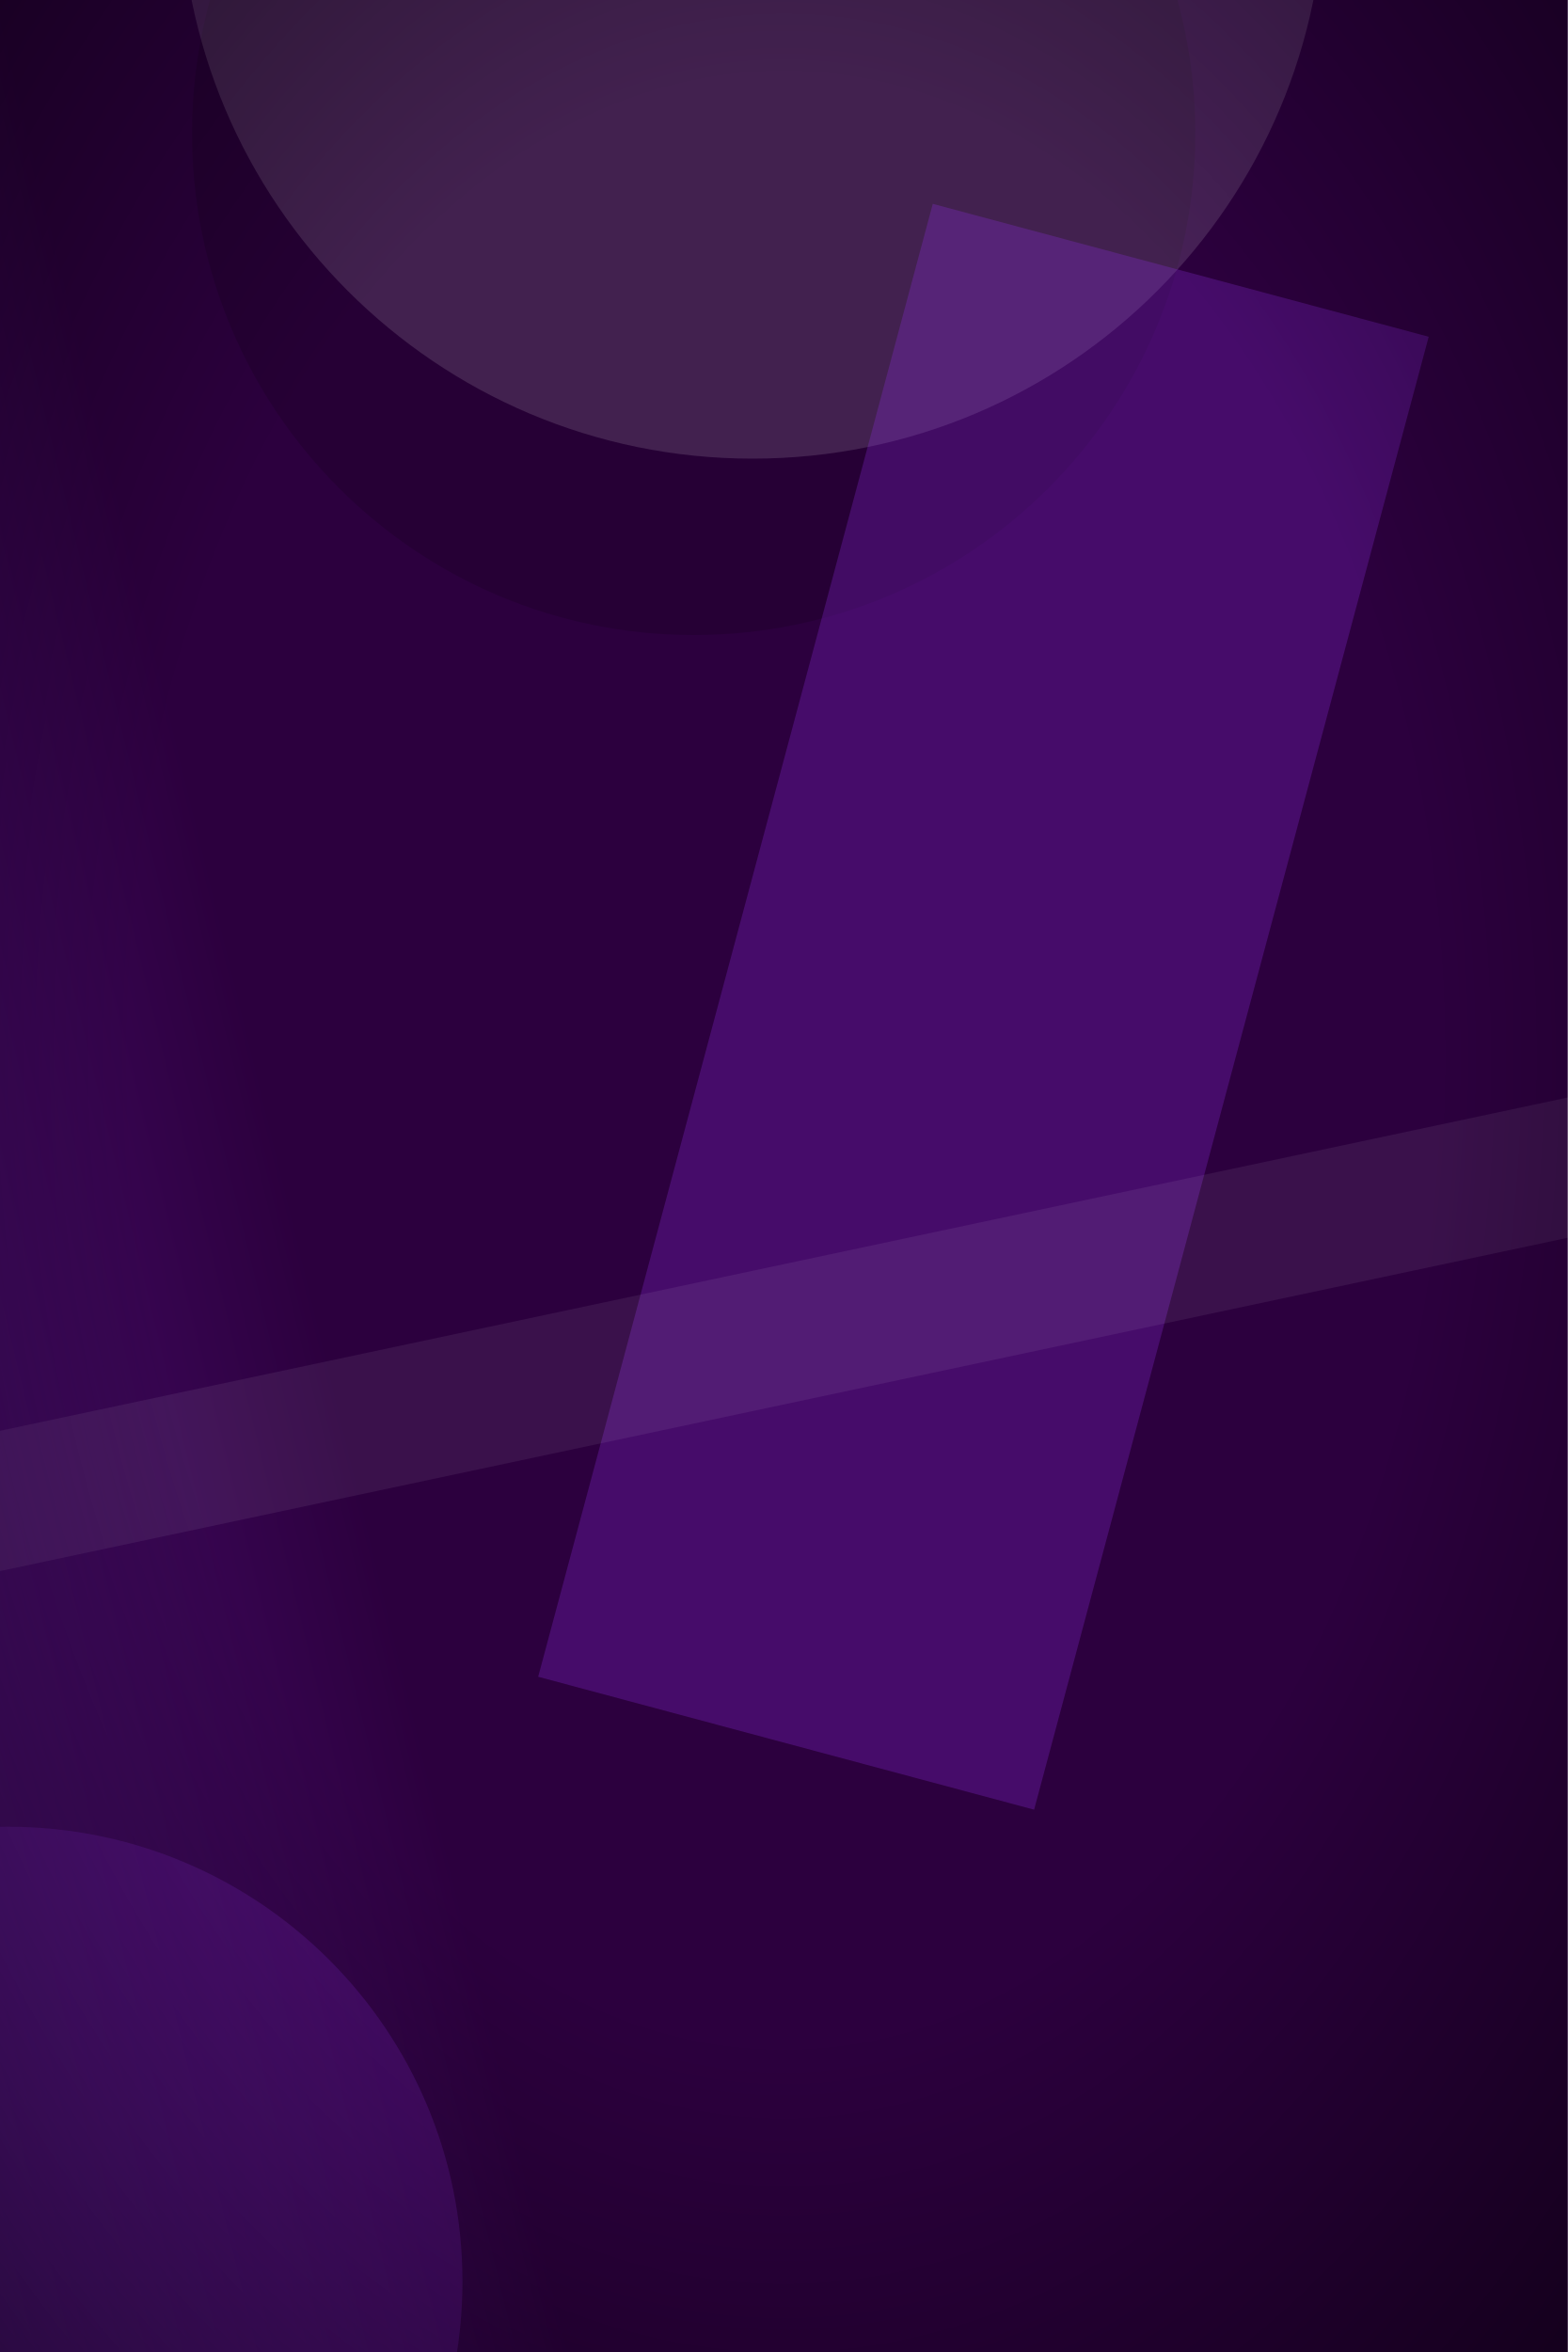
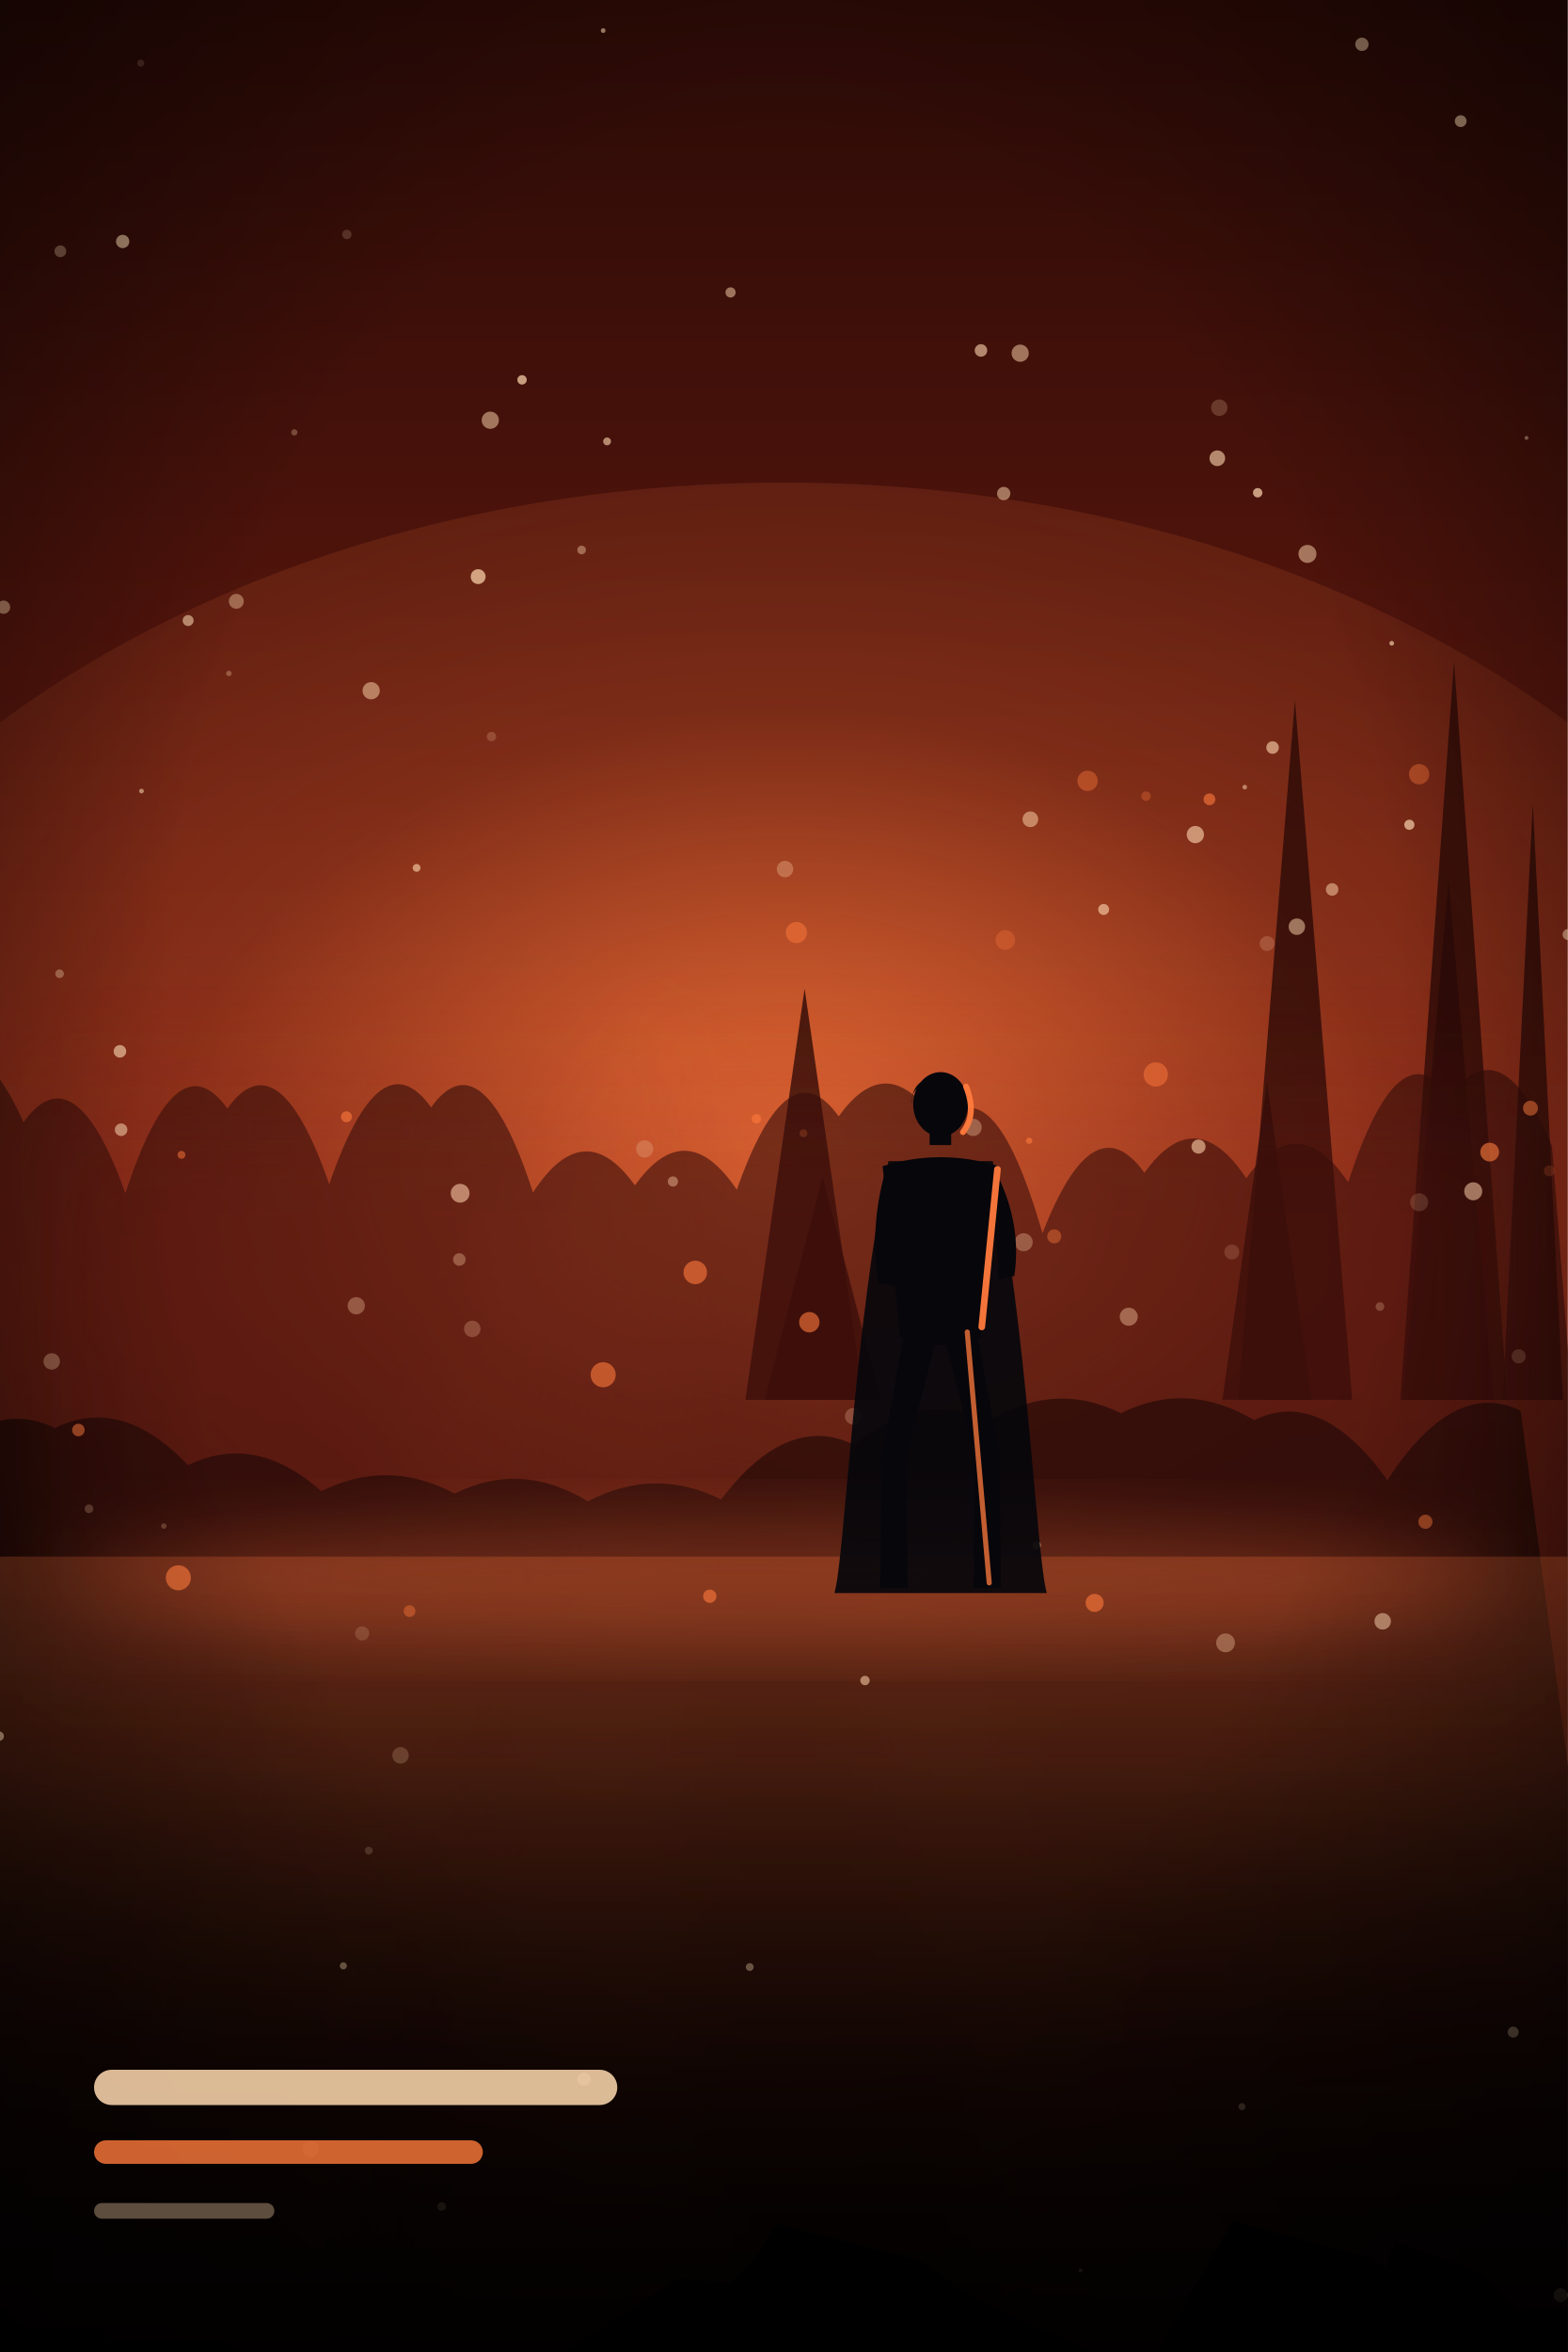
<svg xmlns="http://www.w3.org/2000/svg" viewBox="0 0 400 600" width="400" height="600">
  <defs>
-     <linearGradient id="g" gradientTransform="rotate(160)">
-       <stop offset="0" stop-color="#2c003e" />
-       <stop offset="1" stop-color="#8e2de2" />
+     <linearGradient id="sky13" x1="0" y1="0" x2="0" y2="1">
+       <stop offset="0" stop-color="#2a0a06" />
+       <stop offset=".55" stop-color="#7a1f12" />
+       <stop offset="1" stop-color="#2a0a06" />
    </linearGradient>
-     <radialGradient id="v" cx="0.5" cy="0.45" r="0.75">
-       <stop offset="0.55" stop-color="#000" stop-opacity="0" />
-       <stop offset="1" stop-color="#000" stop-opacity="0.55" />
+     <radialGradient id="halo13" cx=".5" cy=".42" r=".62">
+       <stop offset="0" stop-color="#ff7a3c" stop-opacity=".85" />
+       <stop offset=".45" stop-color="#ff7a3c" stop-opacity=".22" />
+       <stop offset="1" stop-color="#ff7a3c" stop-opacity="0" />
    </radialGradient>
+     <linearGradient id="fig13" x1="0" y1="0" x2="0" y2="1">
+       <stop offset="0" stop-color="#000" stop-opacity=".92" />
+       <stop offset="1" stop-color="#000" stop-opacity=".99" />
+     </linearGradient>
+     <linearGradient id="floor13" x1="0" y1="0" x2="0" y2="1">
+       <stop offset="0" stop-color="#ff7a3c" stop-opacity=".30" />
+       <stop offset="1" stop-color="#2a0a06" stop-opacity="0" />
+     </linearGradient>
+     <radialGradient id="vig13" cx=".5" cy=".45" r=".78">
+       <stop offset=".5" stop-color="#000" stop-opacity="0" />
+       <stop offset="1" stop-color="#000" stop-opacity=".72" />
+     </radialGradient>
+     <linearGradient id="band13" x1="0" y1="0" x2="0" y2="1">
+       <stop offset="0" stop-color="#000" stop-opacity="0" />
+       <stop offset="1" stop-color="#000" stop-opacity=".85" />
+     </linearGradient>
+     <filter id="soft13" x="-30%" y="-30%" width="160%" height="160%">
+       <feGaussianBlur stdDeviation="9" />
+     </filter>
+     <filter id="mist13" x="-30%" y="-30%" width="160%" height="160%">
+       <feGaussianBlur stdDeviation="16" />
+     </filter>
  </defs>
-   <rect width="400" height="600" fill="url(#g)" />
-   <circle cx="177" cy="34" r="128" fill="#000000" opacity="0.14" />
-   <circle cx="2" cy="582" r="116" fill="#8e2de2" opacity="0.21" />
-   <circle cx="192" cy="-29" r="146" fill="#ffffff" opacity="0.13" />
-   <rect x="238" y="52" width="131" height="389" transform="rotate(15 238 52)" fill="#8e2de2" opacity="0.27" />
-   <rect x="-200" y="322" width="900" height="35" transform="rotate(-12 200 300)" fill="#ffffff" opacity="0.07" />
-   <rect width="400" height="600" fill="url(#v)" />
+   <rect width="400" height="600" fill="url(#sky13)" />
+   <ellipse cx="200.0" cy="327.1" rx="280.0" ry="204" fill="url(#halo13)" />
+   <polygon points="168.7,247.1 97.2,600 177.9,600" fill="#ff7a3c" opacity="0.1" filter="url(#soft13)" />
+   <polygon points="168.7,247.1 -16.8,600 83.2,600" fill="#ff7a3c" opacity="0.1" filter="url(#soft13)" />
+   <polygon points="168.7,247.1 265.3,600 327.4,600" fill="#ff7a3c" opacity="0.1" filter="url(#soft13)" />
+   <path d="M-20.0,275.4 Q-7.0,257.2 6.0,286.3 Q19.0,268.1 32.0,304.4 Q45.0,264.6 58.0,282.8 Q71.0,264.6 84.0,302.1 Q97.0,264.3 110.0,282.5 Q123.0,264.3 136.0,304.2 Q149.0,284.2 162.0,302.4 Q175.0,284.2 188.0,303.5 Q201.0,266.6 214.0,284.8 Q227.0,266.6 240.0,287.9 Q253.0,269.7 266.0,314.6 Q279.0,281.0 292.0,299.2 Q305.0,281.0 318.0,300.6 Q331.0,282.4 344.0,301.6 Q357.0,261.5 370.0,279.7 Q383.0,261.5 396.0,292.4 L420,600 L-20,600 Z" fill="#2a0a06" opacity="0.6" />
+   <polygon points="358.0,357.1 369.6,224.4 381.1,357.1" fill="#2a0a06" opacity="0.8" />
+   <polygon points="383.4,357.1 391.1,205.1 398.8,357.1" fill="#2a0a06" opacity="0.8" />
+   <polygon points="311.9,357.1 323.3,276.2 334.7,357.1" fill="#2a0a06" opacity="0.8" />
+   <polygon points="357.3,357.1 371.0,168.7 384.6,357.1" fill="#2a0a06" opacity="0.8" />
+   <polygon points="190.2,357.1 205.3,252.2 220.4,357.1" fill="#2a0a06" opacity="0.8" />
+   <polygon points="195.1,357.1 209.9,300.1 224.7,357.1" fill="#2a0a06" opacity="0.8" />
+   <polygon points="315.9,357.1 330.4,178.6 345.0,357.1" fill="#2a0a06" opacity="0.8" />
+   <path d="M-20.0,377.3 Q-3.0,355.9 14.0,364.3 Q31.0,355.9 48.0,373.8 Q65.0,365.4 82.0,380.4 Q99.0,372.0 116.0,381.0 Q133.0,372.6 150.0,383.0 Q167.0,374.1 184.0,382.5 Q201.0,360.2 218.0,368.6 Q235.0,354.3 252.0,362.7 Q269.0,352.1 286.0,360.5 Q303.0,352.1 320.0,362.3 Q337.0,353.9 354.0,377.6 Q371.0,351.5 388.0,359.9 L420,600 L-20,600 Z" fill="#000" opacity="0.6" />
+   <rect x="0" y="397.1" width="400" height="202.9" fill="url(#floor13)" />
+   <ellipse cx="200.0" cy="403.1" rx="184.0" ry="16" fill="#ff7a3c" opacity=".3" filter="url(#soft13)" />
+   <circle cx="102.2" cy="447.8" r="2.1" fill="#ffd9b0" opacity="0.2" />
+   <circle cx="305.0" cy="212.9" r="2.2" fill="#ffd9b0" opacity="0.6" />
+   <circle cx="316.9" cy="537.4" r="0.9" fill="#ffd9b0" opacity="0.4" />
+   <circle cx="41.8" cy="389.3" r="0.7" fill="#ffd9b0" opacity="0.3" />
+   <circle cx="312.7" cy="419.1" r="2.4" fill="#ffd9b0" opacity="0.4" />
+   <circle cx="15.2" cy="248.4" r="1.1" fill="#ffd9b0" opacity="0.4" />
+   <circle cx="30.9" cy="288.2" r="1.6" fill="#ffd9b0" opacity="0.7" />
+   <circle cx="90.9" cy="333.1" r="2.2" fill="#ffd9b0" opacity="0.4" />
+   <circle cx="112.7" cy="562.9" r="1.1" fill="#ffd9b0" opacity="0.3" />
+   <circle cx="-2.8" cy="550.9" r="1.3" fill="#ffd9b0" opacity="0.2" />
+   <circle cx="360.9" cy="587.4" r="2.2" fill="#ffd9b0" opacity="0.4" />
+   <circle cx="117.2" cy="321.3" r="1.6" fill="#ffd9b0" opacity="0.4" />
+   <circle cx="-4.0" cy="196.2" r="1.0" fill="#ffd9b0" opacity="0.7" />
+   <circle cx="153.9" cy="7.8" r="0.6" fill="#ffd9b0" opacity="0.6" />
+   <circle cx="305.8" cy="292.5" r="1.8" fill="#ffd9b0" opacity="0.7" />
+   <circle cx="0.9" cy="154.9" r="1.7" fill="#ffd9b0" opacity="0.5" />
+   <circle cx="311.1" cy="104.0" r="2.1" fill="#ffd9b0" opacity="0.2" />
+   <circle cx="75.1" cy="110.3" r="0.8" fill="#ffd9b0" opacity="0.3" />
+   <circle cx="375.9" cy="303.9" r="2.3" fill="#ffd9b0" opacity="0.7" />
+   <circle cx="320.9" cy="125.7" r="1.2" fill="#ffd9b0" opacity="0.7" />
+   <circle cx="36.1" cy="201.8" r="0.6" fill="#ffd9b0" opacity="0.6" />
+   <circle cx="164.5" cy="293.1" r="2.2" fill="#ffd9b0" opacity="0.3" />
+   <circle cx="106.3" cy="221.4" r="1.0" fill="#ffd9b0" opacity="0.6" />
+   <circle cx="171.7" cy="301.4" r="1.3" fill="#ffd9b0" opacity="0.5" />
+   <circle cx="88.5" cy="59.8" r="1.2" fill="#ffd9b0" opacity="0.2" />
+   <circle cx="149.0" cy="530.4" r="1.7" fill="#ffd9b0" opacity="0.6" />
+   <circle cx="339.9" cy="226.9" r="1.6" fill="#ffd9b0" opacity="0.5" />
+   <circle cx="215.2" cy="596.8" r="0.6" fill="#ffd9b0" opacity="0.7" />
+   <circle cx="317.6" cy="200.8" r="0.6" fill="#ffd9b0" opacity="0.5" />
+   <circle cx="186.4" cy="74.6" r="1.3" fill="#ffd9b0" opacity="0.5" />
+   <circle cx="15.4" cy="64.1" r="1.5" fill="#ffd9b0" opacity="0.4" />
+   <circle cx="250.3" cy="89.4" r="1.6" fill="#ffd9b0" opacity="0.6" />
+   <circle cx="31.3" cy="61.6" r="1.7" fill="#ffd9b0" opacity="0.7" />
+   <circle cx="400.1" cy="238.4" r="1.4" fill="#ffd9b0" opacity="0.6" />
+   <circle cx="248.3" cy="287.6" r="2.2" fill="#ffd9b0" opacity="0.4" />
+   <circle cx="359.6" cy="210.4" r="1.3" fill="#ffd9b0" opacity="0.7" />
+   <circle cx="122.0" cy="147.1" r="1.9" fill="#ffd9b0" opacity="0.7" />
+   <circle cx="288.0" cy="335.9" r="2.3" fill="#ffd9b0" opacity="0.5" />
+   <circle cx="402.7" cy="481.8" r="0.8" fill="#ffd9b0" opacity="0.7" />
+   <circle cx="60.3" cy="153.4" r="1.9" fill="#ffd9b0" opacity="0.4" />
+   <circle cx="133.2" cy="96.9" r="1.2" fill="#ffd9b0" opacity="0.7" />
+   <circle cx="260.3" cy="90.1" r="2.2" fill="#ffd9b0" opacity="0.5" />
+   <circle cx="352.8" cy="413.6" r="2.1" fill="#ffd9b0" opacity="0.7" />
+   <circle cx="-0.2" cy="442.9" r="1.2" fill="#ffd9b0" opacity="0.7" />
+   <circle cx="389.5" cy="111.7" r="0.5" fill="#ffd9b0" opacity="0.5" />
+   <circle cx="310.6" cy="116.9" r="2.0" fill="#ffd9b0" opacity="0.6" />
+   <circle cx="217.7" cy="361.3" r="2.1" fill="#ffd9b0" opacity="0.3" />
+   <circle cx="408.6" cy="590.2" r="2.4" fill="#ffd9b0" opacity="0.7" />
+   <circle cx="58.4" cy="171.8" r="0.7" fill="#ffd9b0" opacity="0.3" />
+   <circle cx="148.4" cy="140.3" r="1.1" fill="#ffd9b0" opacity="0.4" />
+   <circle cx="355.1" cy="164.1" r="0.6" fill="#ffd9b0" opacity="0.7" />
+   <circle cx="275.7" cy="579.2" r="0.5" fill="#ffd9b0" opacity="0.4" />
+   <circle cx="94.7" cy="176.2" r="2.2" fill="#ffd9b0" opacity="0.5" />
+   <circle cx="154.9" cy="112.6" r="1.0" fill="#ffd9b0" opacity="0.6" />
+   <circle cx="256.1" cy="125.9" r="1.7" fill="#ffd9b0" opacity="0.5" />
+   <circle cx="264.5" cy="394.2" r="1.1" fill="#ffd9b0" opacity="0.6" />
+   <circle cx="314.3" cy="319.4" r="1.9" fill="#ffd9b0" opacity="0.2" />
+   <circle cx="117.4" cy="304.4" r="2.4" fill="#ffd9b0" opacity="0.7" />
+   <circle cx="48.0" cy="158.3" r="1.4" fill="#ffd9b0" opacity="0.6" />
+   <circle cx="30.6" cy="268.2" r="1.6" fill="#ffd9b0" opacity="0.7" />
+   <circle cx="408.3" cy="311.7" r="2.3" fill="#ffd9b0" opacity="0.2" />
+   <circle cx="92.4" cy="416.7" r="1.8" fill="#ffd9b0" opacity="0.2" />
+   <circle cx="79.3" cy="548.2" r="2.1" fill="#ffd9b0" opacity="0.4" />
+   <circle cx="362.1" cy="306.7" r="2.3" fill="#ffd9b0" opacity="0.2" />
+   <circle cx="200.3" cy="221.7" r="2.1" fill="#ffd9b0" opacity="0.3" />
+   <circle cx="281.6" cy="232.0" r="1.4" fill="#ffd9b0" opacity="0.6" />
+   <circle cx="330.9" cy="236.4" r="2.1" fill="#ffd9b0" opacity="0.5" />
+   <circle cx="94.1" cy="472.1" r="1.0" fill="#ffd9b0" opacity="0.2" />
+   <circle cx="22.7" cy="384.9" r="1.1" fill="#ffd9b0" opacity="0.3" />
+   <circle cx="352.1" cy="333.3" r="1.1" fill="#ffd9b0" opacity="0.3" />
+   <circle cx="120.5" cy="339.0" r="2.1" fill="#ffd9b0" opacity="0.3" />
+   <circle cx="261.2" cy="316.9" r="2.3" fill="#ffd9b0" opacity="0.4" />
+   <circle cx="405.0" cy="148.5" r="0.9" fill="#ffd9b0" opacity="0.2" />
+   <circle cx="333.6" cy="141.3" r="2.3" fill="#ffd9b0" opacity="0.5" />
+   <circle cx="-5.3" cy="432.3" r="1.2" fill="#ffd9b0" opacity="0.3" />
+   <circle cx="387.5" cy="346.0" r="1.8" fill="#ffd9b0" opacity="0.2" />
+   <circle cx="347.5" cy="11.3" r="1.7" fill="#ffd9b0" opacity="0.6" />
+   <circle cx="220.7" cy="428.7" r="1.2" fill="#ffd9b0" opacity="0.6" />
+   <circle cx="87.6" cy="501.5" r="0.9" fill="#ffd9b0" opacity="0.6" />
+   <circle cx="386.1" cy="518.4" r="1.4" fill="#ffd9b0" opacity="0.6" />
+   <circle cx="125.4" cy="187.9" r="1.2" fill="#ffd9b0" opacity="0.2" />
+   <circle cx="323.3" cy="240.7" r="1.9" fill="#ffd9b0" opacity="0.2" />
+   <circle cx="13.2" cy="347.3" r="2.1" fill="#ffd9b0" opacity="0.4" />
+   <circle cx="372.7" cy="30.9" r="1.5" fill="#ffd9b0" opacity="0.7" />
+   <circle cx="125.1" cy="107.2" r="2.2" fill="#ffd9b0" opacity="0.5" />
+   <circle cx="262.9" cy="209.0" r="2.0" fill="#ffd9b0" opacity="0.5" />
+   <circle cx="398.2" cy="585.5" r="1.8" fill="#ffd9b0" opacity="0.7" />
+   <circle cx="324.7" cy="190.7" r="1.6" fill="#ffd9b0" opacity="0.6" />
+   <circle cx="191.3" cy="501.8" r="1.0" fill="#ffd9b0" opacity="0.5" />
+   <circle cx="35.9" cy="16.1" r="0.9" fill="#ffd9b0" opacity="0.2" />
+   <rect x="-20" y="277.1" width="440" height="150" fill="#7a1f12" opacity=".22" filter="url(#mist13)" />
+   <g>
+     <path d="M226.7,296.2 C217.8,338.5 215.6,397.2 212.9,406.4 L267.1,406.4 C264.4,397.2 262.2,338.5 253.3,296.2 Z" fill="#06060b" opacity=".92" />
+     <path d="M231.0,338.5 L239.7,338.5 L231.2,371.5 L231.6,405.1 L224.6,405.1 L225.0,371.5 Z" fill="#06060b" />
+     <path d="M240.3,338.5 L249.0,338.5 L255.0,371.5 L255.4,405.1 L248.4,405.1 L248.8,371.5 Z" fill="#06060b" />
+     <path d="M225.2,297.5 Q240.0,292.9 254.8,297.5 L250.3,341.1 Q240.0,345.1 229.7,341.1 Z" fill="#06060b" />
+     <path d="M225.8,299.1 q-4.0,14.5 -1.6,28.4 l4.2,0.5 q-0.5,-14.5 3.4,-27.1 Z" fill="#06060b" />
+     <path d="M254.2,299.1 q6.6,13.2 4.6,26.4 l-4.2,0.8 q0.8,-12.5 -5.9,-25.1 Z" fill="#06060b" />
+     <rect x="237.2" y="286.2" width="5.5" height="5.9" fill="#06060b" />
+     <ellipse cx="240.0" cy="281.7" rx="7.0" ry="8.2" fill="#06060b" />
+     <path d="M232.5,280.9 q1.6,-10.6 15.1,-0.5 q-2.5,-4.5 -7.5,-4.3 q-7.8,-0.2 -7.5,5.6 Z" fill="#06060b" />
+     <g opacity=".95" stroke="#ff7a3c" fill="none" stroke-linecap="round">
+       <path d="M246.5,277.2 q2.8,7.0 -0.8,11.6" stroke-width="1.5" />
+       <path d="M254.5,298.3 L250.5,338.5" stroke-width="1.7" />
+       <path d="M246.8,339.8 L252.4,403.8" stroke-width="1.3" opacity=".8" />
+     </g>
+   </g>
+   <circle cx="88.4" cy="284.9" r="1.4" fill="#ff7a3c" opacity="0.6" />
+   <circle cx="20.0" cy="364.8" r="1.6" fill="#ff7a3c" opacity="0.6" />
+   <circle cx="177.4" cy="324.6" r="3.0" fill="#ff7a3c" opacity="0.6" />
+   <circle cx="104.5" cy="411.0" r="1.5" fill="#ff7a3c" opacity="0.4" />
+   <circle cx="203.2" cy="237.9" r="2.7" fill="#ff7a3c" opacity="0.5" />
+   <circle cx="395.3" cy="298.7" r="1.4" fill="#ff7a3c" opacity="0.2" />
+   <circle cx="390.5" cy="282.7" r="1.9" fill="#ff7a3c" opacity="0.6" />
+   <circle cx="193.0" cy="285.4" r="1.2" fill="#ff7a3c" opacity="0.6" />
+   <circle cx="294.9" cy="274.1" r="3.1" fill="#ff7a3c" opacity="0.5" />
+   <circle cx="153.9" cy="350.7" r="3.2" fill="#ff7a3c" opacity="0.6" />
+   <circle cx="380.1" cy="293.9" r="2.4" fill="#ff7a3c" opacity="0.7" />
+   <circle cx="205.0" cy="289.1" r="1.0" fill="#ff7a3c" opacity="0.2" />
+   <circle cx="279.3" cy="408.9" r="2.3" fill="#ff7a3c" opacity="0.6" />
+   <circle cx="46.3" cy="294.6" r="1.0" fill="#ff7a3c" opacity="0.5" />
+   <circle cx="206.5" cy="337.3" r="2.6" fill="#ff7a3c" opacity="0.6" />
+   <circle cx="308.6" cy="203.9" r="1.5" fill="#ff7a3c" opacity="0.6" />
+   <circle cx="292.4" cy="203.1" r="1.2" fill="#ff7a3c" opacity="0.3" />
+   <circle cx="181.1" cy="407.2" r="1.7" fill="#ff7a3c" opacity="0.6" />
+   <circle cx="45.5" cy="402.5" r="3.2" fill="#ff7a3c" opacity="0.7" />
+   <circle cx="256.5" cy="239.8" r="2.5" fill="#ff7a3c" opacity="0.3" />
+   <circle cx="277.5" cy="199.2" r="2.6" fill="#ff7a3c" opacity="0.4" />
+   <circle cx="-6.8" cy="389.7" r="2.7" fill="#ff7a3c" opacity="0.5" />
+   <circle cx="362.1" cy="197.5" r="2.6" fill="#ff7a3c" opacity="0.4" />
+   <circle cx="269.0" cy="315.4" r="1.8" fill="#ff7a3c" opacity="0.4" />
+   <circle cx="363.7" cy="388.2" r="1.8" fill="#ff7a3c" opacity="0.5" />
+   <circle cx="262.6" cy="291.0" r="0.8" fill="#ff7a3c" opacity="0.6" />
+   <path d="M170.8,600 L194.5,573.8 L237.6,581.1 L278.5,600 Z" fill="#000" opacity=".85" />
+   <path d="M344.4,600 L356.2,571.9 L377.6,579.8 L398.0,600 Z" fill="#000" opacity=".85" />
+   <path d="M295.1,600 L314.5,566.7 L349.8,576.0 L383.3,600 Z" fill="#000" opacity=".85" />
+   <path d="M144.0,600 L173.2,581.1 L226.2,586.4 L276.6,600 Z" fill="#000" opacity=".85" />
+   <path d="M178.1,600 L198.1,567.3 L234.4,576.5 L268.9,600 Z" fill="#000" opacity=".85" />
+   <rect width="400" height="600" fill="url(#vig13)" />
+   <rect x="0" y="450" width="400" height="150" fill="url(#band13)" />
+   <rect x="24" y="528" width="133.5" height="9" rx="4.5" fill="#ffd9b0" opacity=".85" />
+   <rect x="24" y="546" width="99.2" height="6" rx="3" fill="#ff7a3c" opacity=".8" />
+   <rect x="24" y="562" width="46" height="4" rx="2" fill="#ffd9b0" opacity=".35" />
</svg>
